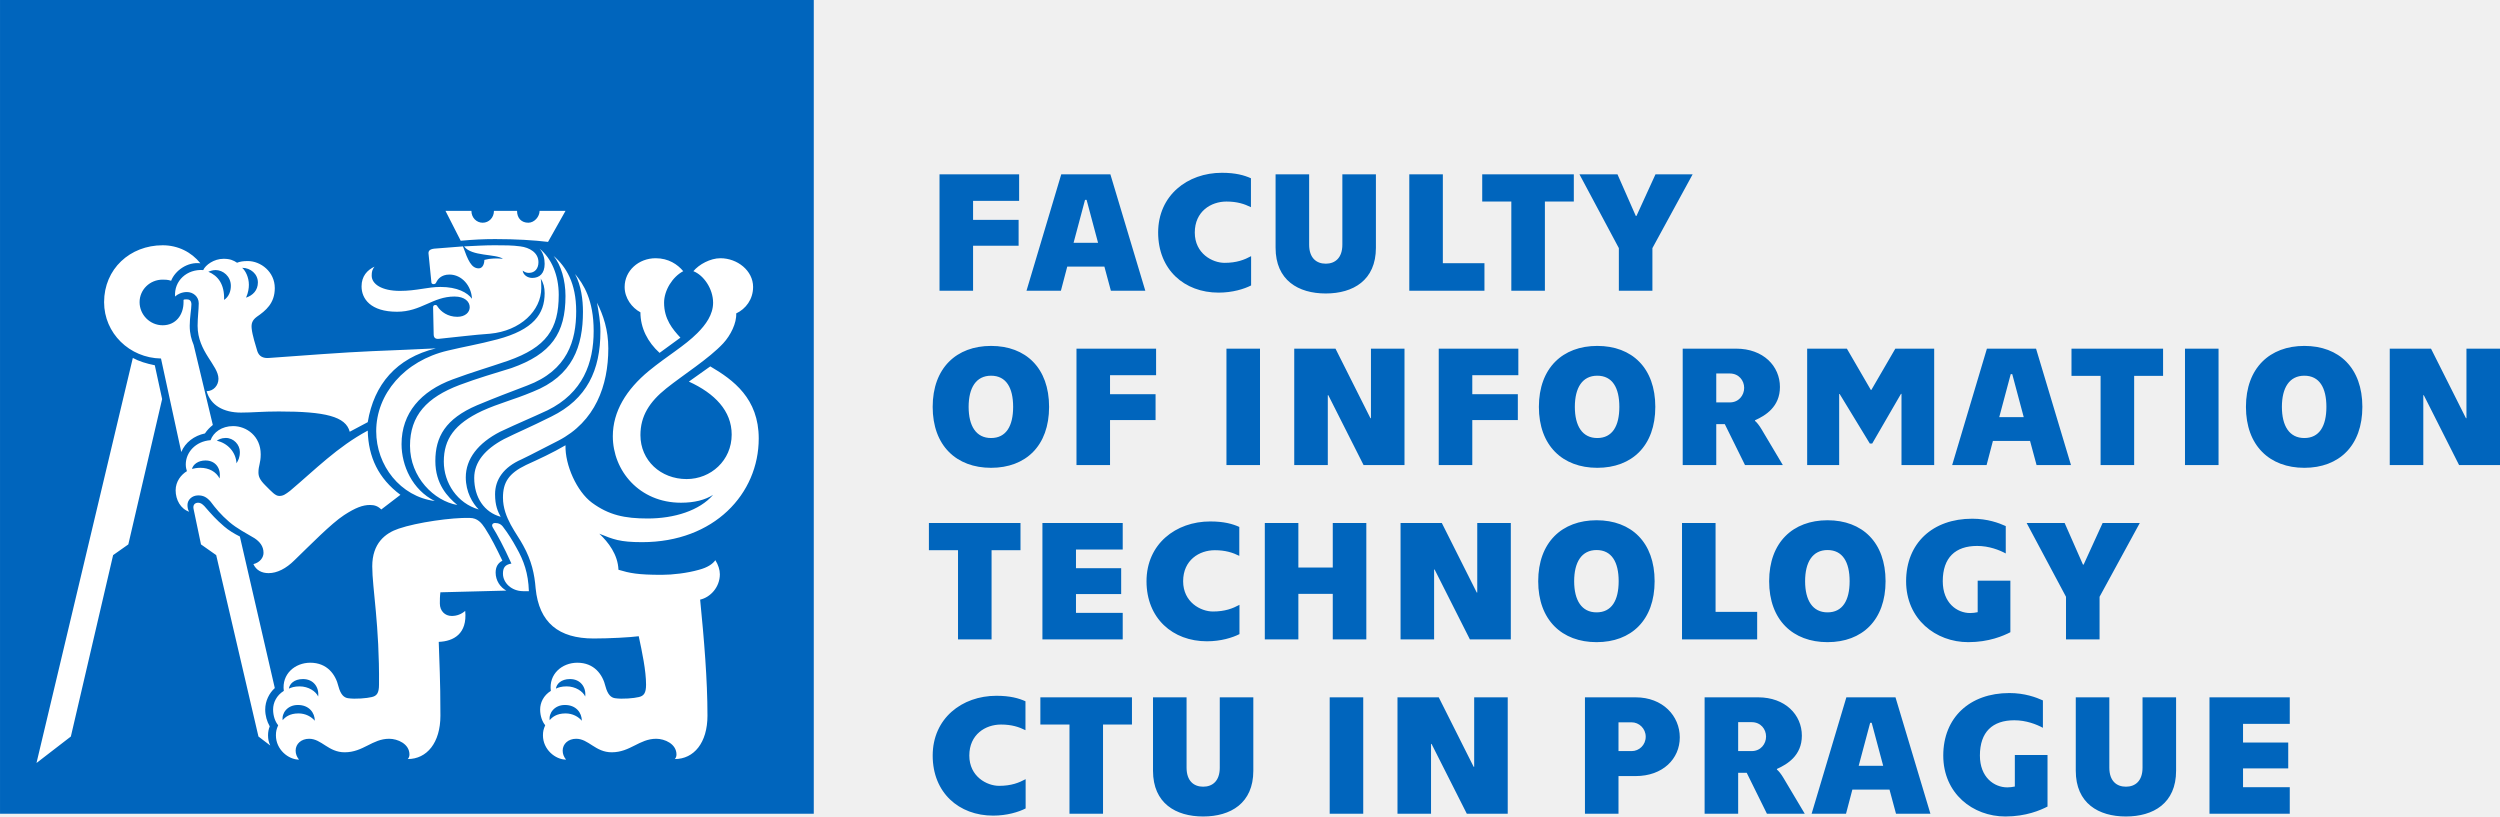
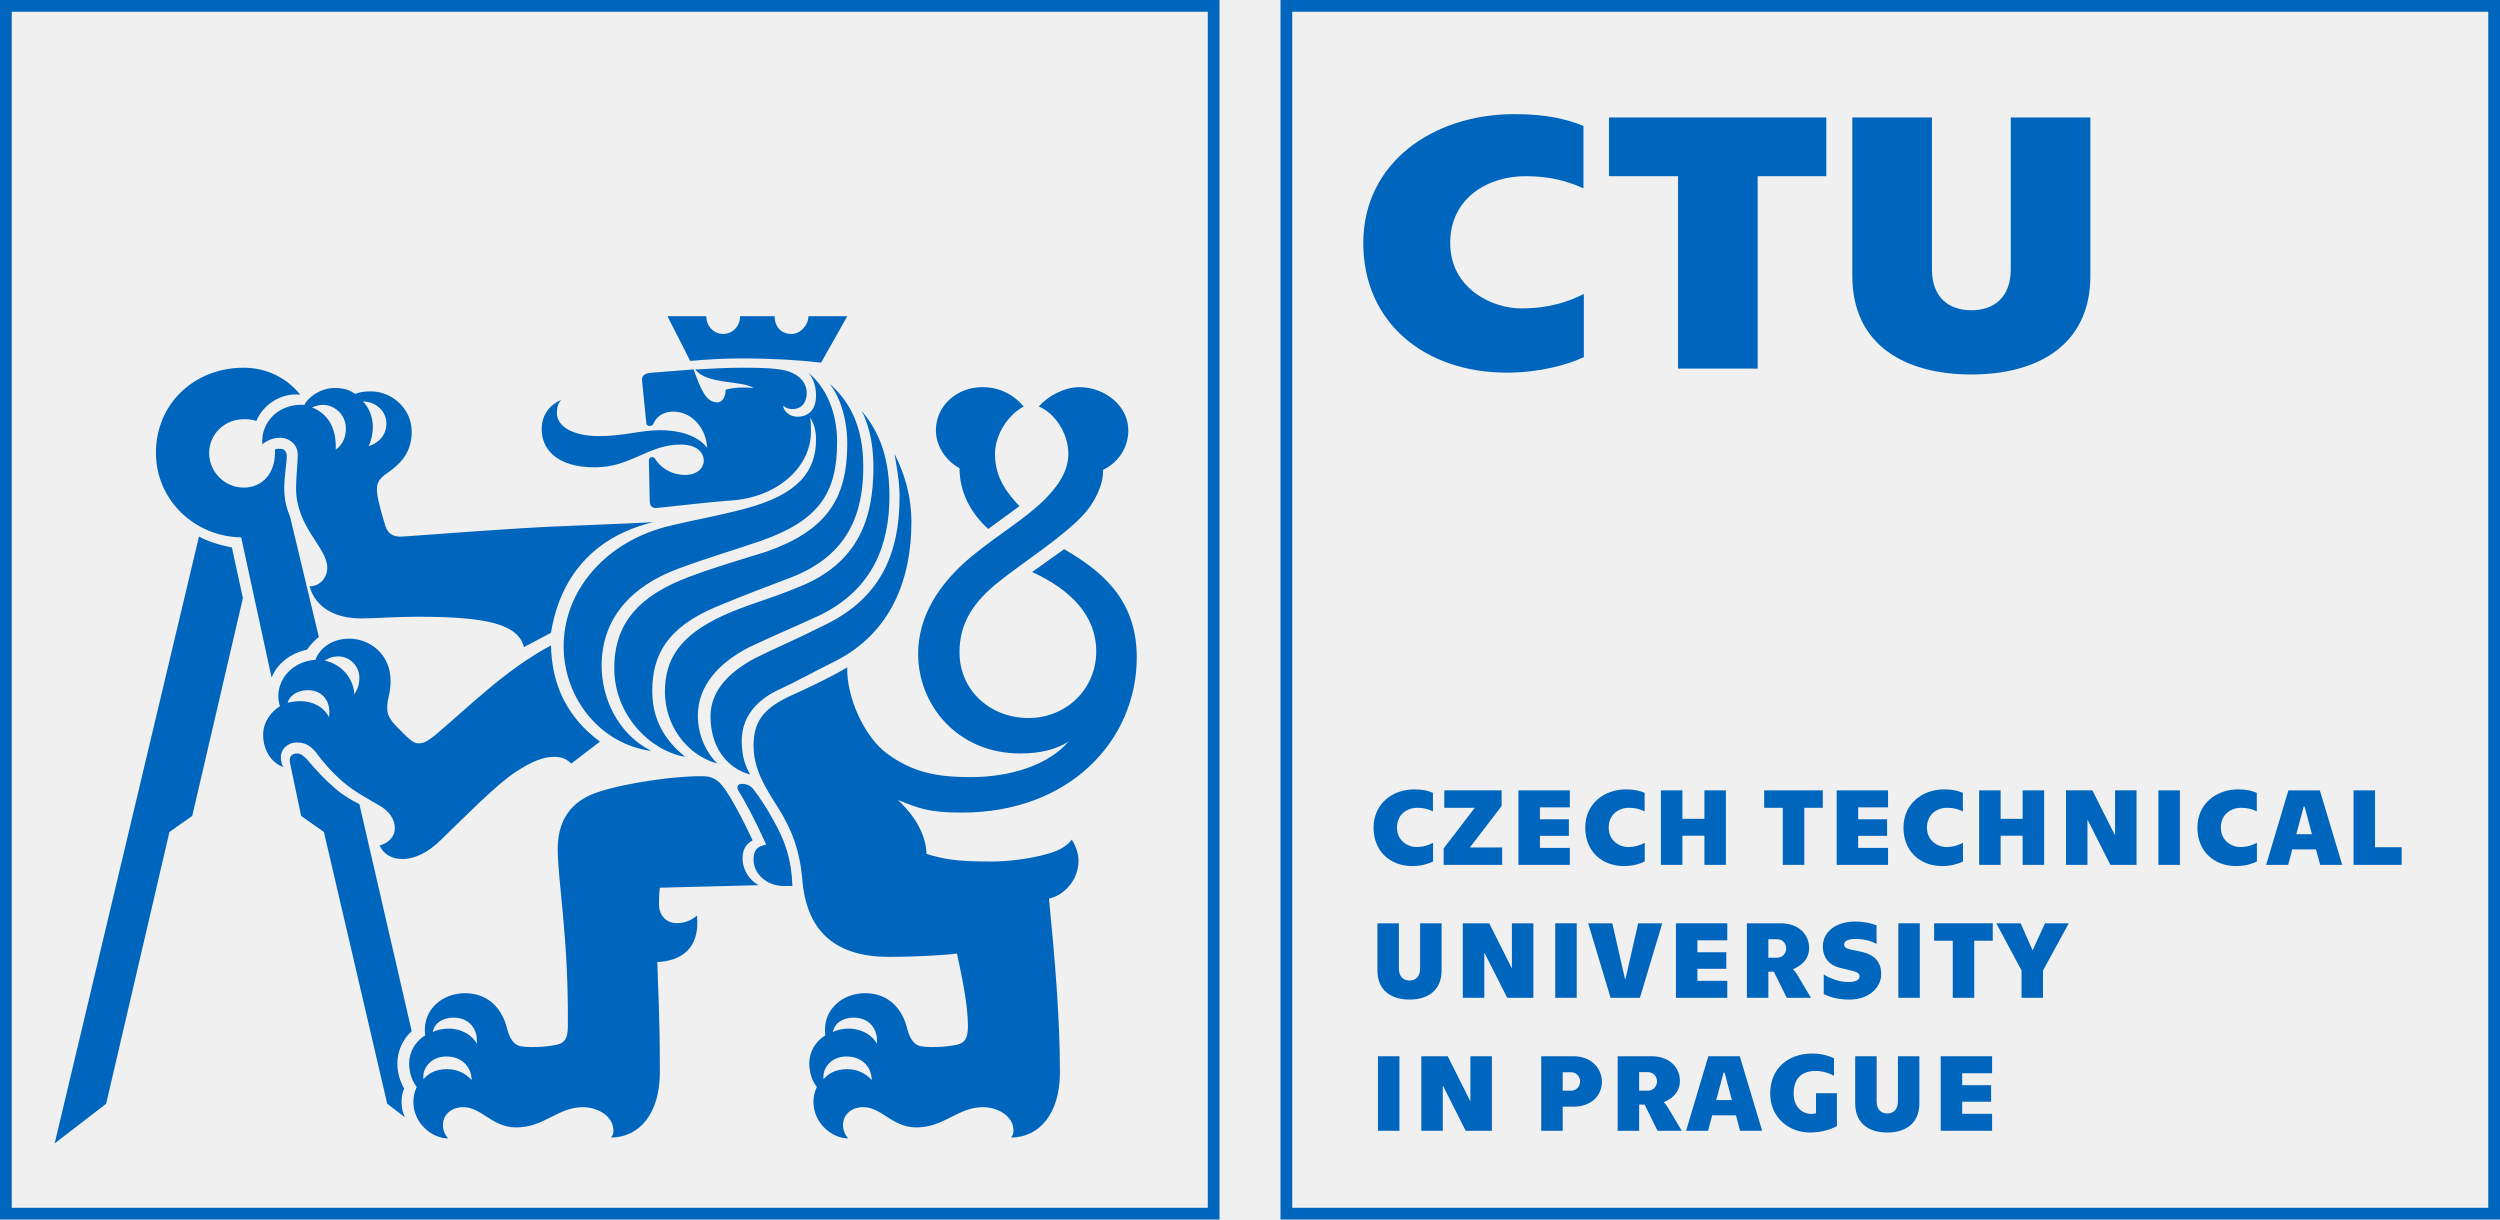
- <svg xmlns="http://www.w3.org/2000/svg" version="1.1" id="Layer_1" x="0px" y="0px" enable-background="new 0 0 635 226.77" xml:space="preserve" viewBox="19.99 17.43 589.44 192.51">
+ <svg xmlns="http://www.w3.org/2000/svg" version="1.1" id="Layer_1" x="0px" y="0px" width="290.547px" height="141.73px" viewBox="0 0 290.547 141.73" enable-background="new 0 0 290.547 141.73" xml:space="preserve">
  <g>
-     <rect x="19.994" y="17.427" fill="#0065BD" width="191.864" height="191.863" />
    <g>
-       <path fill="#FFFFFF" d="M175.5,100.629l4.917-3.588c-1.859-1.991-3.853-4.383-3.853-8.235c0-2.922,1.993-6.111,4.516-7.438    c-1.329-1.595-3.455-3.053-6.508-3.053c-3.985,0-7.308,2.921-7.308,6.772c0,2.656,1.728,4.916,3.722,5.978    C170.986,94.784,172.712,98.103,175.5,100.629 M149.203,74.462l4.117-7.307h-6.11c0,1.328-1.197,2.789-2.66,2.789    c-1.59,0-2.653-1.062-2.653-2.789h-5.446c0,1.594-1.195,2.789-2.656,2.789c-1.46,0-2.657-1.195-2.657-2.789h-6.11l3.587,7.039    c2.792-0.265,5.445-0.396,8.102-0.396C141.628,73.798,145.881,74.062,149.203,74.462 M138.044,139.28    c-0.664-1.195-1.329-2.657-1.329-5.312c0-3.454,1.992-6.377,6.244-8.237c2.79-1.327,4.913-2.522,8.634-4.381    c8.767-4.517,11.821-13.018,11.821-21.785c0-4.383-1.197-7.837-2.656-10.759c0.396,2.391,0.795,4.385,0.795,6.774    c0,9.166-3.187,15.939-11.556,20.057c-5.311,2.655-7.971,3.719-11.159,5.313c-4.512,2.39-7.039,5.446-7.039,9.166    C131.8,134.764,134.189,138.219,138.044,139.28 M132.863,137.555c-1.458-1.463-3.053-4.118-3.053-7.571    c0-4.383,2.92-8.103,8.101-10.76c4.517-2.125,7.172-3.188,11.156-5.047c8.371-4.117,10.894-11.158,10.894-18.727    c0-7.307-2.39-11.026-4.383-13.417c1.461,2.791,1.86,6.11,1.86,8.901c0,8.102-2.39,15.141-11.822,18.86    c-4.782,1.992-7.837,2.655-11.954,4.514c-6.51,3.058-9.033,6.644-9.033,11.955C124.628,131.312,127.816,136.092,132.863,137.555     M127.816,136.492c-2.26-1.859-5.182-4.914-5.182-10.361c0-5.711,2.391-9.961,9.829-13.149c4.785-1.991,7.307-2.921,11.824-4.649    c9.562-3.586,11.554-10.627,11.554-17.535c0-6.639-2.391-10.494-5.313-13.016c1.728,2.125,2.791,5.713,2.791,9.43    c0,8.766-3.322,13.682-12.751,17.003c-3.853,1.194-7.969,2.39-12.221,3.983c-7.703,2.922-11.688,7.172-11.688,14.347    C116.659,129.983,122.37,135.563,127.816,136.492 M122.503,135.563c-5.313-2.658-7.838-8.369-7.838-13.418    c0-7.306,4.517-12.485,12.086-15.276c4.654-1.726,8.371-2.787,13.02-4.381c9.032-3.188,11.955-7.438,11.955-15.541    c0-4.649-1.728-8.633-4.516-10.892c0.928,1.062,1.194,2.39,1.194,3.586c0,2.258-1.194,3.32-2.922,3.32    c-1.063,0-2.127-0.664-2.259-1.726c0.531,0.396,0.932,0.531,1.464,0.531c1.458,0,2.256-1.063,2.256-2.524    c0-2.258-2.125-3.454-4.25-3.719c-1.86-0.266-3.854-0.266-6.11-0.266c-2.256,0-4.383,0.132-7.172,0.266    c1.726,2.391,7.438,1.728,9.164,2.922c-1.463-0.131-2.922-0.131-4.386,0.264c0,0.933-0.396,1.994-1.326,1.994    c-1.727,0-2.524-1.858-3.719-5.18l-6.774,0.532c-1.063,0.132-1.461,0.531-1.33,1.328l0.666,6.642c0,0.264,0.266,0.397,0.533,0.397    c0.264,0,0.528-0.133,0.662-0.533c0.267-0.531,1.065-1.726,3.056-1.726c2.922,0,5.18,2.658,5.311,5.71    c-1.061-1.458-3.451-2.789-7.438-2.789c-3.054,0-5.576,0.93-9.562,0.93c-4.25,0-6.641-1.594-6.641-3.585    c0-0.93,0.131-1.463,0.664-2.127c-1.728,0.798-3.055,2.261-3.055,4.65c0,2.921,2.127,5.979,8.366,5.979    c5.711,0,8.371-3.587,13.549-3.587c2.391,0,3.588,1.194,3.588,2.524c0,1.195-1.065,2.258-2.922,2.258    c-2.26,0-3.851-1.195-4.649-2.391c-0.133-0.267-0.267-0.397-0.533-0.397c-0.396,0-0.531,0.264-0.531,0.53l0.135,6.375    c0,0.797,0.396,1.197,1.328,1.063c3.983-0.399,8.101-0.93,11.955-1.194c7.172-0.664,12.088-5.449,12.088-10.76    c0-0.797,0-1.463-0.133-2.258c0.661,1.063,0.928,2.125,0.928,3.453c0,4.916-2.655,8.635-11.155,10.894    c-4.519,1.194-7.838,1.725-11.692,2.655c-10.228,2.392-16.867,10.228-16.867,18.996C108.69,127.194,114.401,134.5,122.503,135.563     M78.004,87.611c0.533-1.194,0.666-2.258,0.666-3.055c0-1.727-0.798-3.32-1.594-3.983c1.992,0,3.718,1.459,3.718,3.453    C80.793,85.884,79.599,87.081,78.004,87.611 M102.446,119.224l4.25-2.258c1.461-8.897,6.772-15.141,16.071-17.4    c-4.913,0.265-9.166,0.397-15.141,0.664c-6.375,0.265-16.869,1.064-24.174,1.595c-1.463,0.133-2.391-0.4-2.791-1.595    c-0.397-1.328-1.195-3.852-1.328-5.313c-0.135-1.197,0.132-1.994,1.196-2.789c2.124-1.463,4.25-3.188,4.25-6.774    c0-3.852-3.321-6.375-6.376-6.375c-1.062,0-1.859,0.131-2.523,0.396c-0.799-0.529-1.594-0.928-3.188-0.928    c-2.261,0-4.25,1.461-4.783,2.656c-3.85-0.265-6.905,2.524-6.641,6.244c0.531-0.533,1.594-1.062,2.791-1.062    c1.458,0,2.789,1.062,2.789,2.656c0,1.461-0.267,3.322-0.267,5.312c0,6.113,4.916,9.301,4.916,12.487    c0,1.595-1.197,2.922-2.791,2.922c0.93,3.321,3.986,5.047,8.102,5.047c2.657,0,5.049-0.265,8.899-0.265    C96.735,114.442,101.514,115.638,102.446,119.224 M143.355,156.814h1.332c-0.138-4.252-1.197-7.174-2.922-10.226    c-0.932-1.729-2.127-3.587-3.057-4.785c-0.531-0.797-1.196-1.06-1.992-1.06c-0.533,0-0.93,0.396-0.533,1.06    c1.066,1.728,2.525,4.384,4.385,8.501c-1.594,0.267-1.993,1.063-1.993,2.391C138.575,154.821,140.568,156.814,143.355,156.814     M72.826,88.143c0.132-3.719-1.461-5.711-3.719-6.641c0.397-0.133,0.928-0.399,1.725-0.399c1.728,0,3.588,1.463,3.588,3.721    C74.42,86.017,74.021,87.346,72.826,88.143 M157.968,181.652c-0.531-1.195-2.258-2.39-4.383-2.39c-1.197,0-1.992,0.266-2.525,0.53    c0.134-1.062,1.197-2.258,3.321-2.258C156.904,177.535,158.232,179.528,157.968,181.652 M157.17,187.365    c-0.797-0.93-2.124-1.728-3.851-1.728c-2.126,0-3.188,0.93-3.721,1.595c-0.265-1.595,1.064-3.586,3.588-3.586    C155.842,183.646,157.17,185.505,157.17,187.365 M62.732,124.004c0.928-2.258,3.053-3.851,5.578-4.381    c0.528-0.799,1.194-1.461,1.86-1.993l-4.517-18.863c-0.533-1.326-0.932-2.653-0.932-4.516c0-1.99,0.399-3.983,0.399-5.045    c0-0.93-0.531-1.195-1.061-1.195c-0.4,0-0.666,0-0.797,0.132v0.533c0,3.053-1.862,5.445-4.916,5.445    c-3.053,0-5.446-2.523-5.446-5.445c0-2.922,2.393-5.315,5.446-5.315c0.531,0,1.197,0,1.992,0.266    c0.93-2.39,3.852-4.516,6.906-4.117c-2.124-2.658-5.312-4.251-8.898-4.251c-7.705,0-13.813,5.579-13.813,13.417    c0,7.303,5.978,13.149,13.416,13.282L62.732,124.004z M83.32,152.562c1.991,0,4.117-1.063,6.108-3.052    c3.586-3.456,8.635-8.637,11.69-10.63c2.656-1.726,4.383-2.389,6.109-2.389c1.063,0,1.862,0.266,2.657,1.062l4.517-3.455    c-5.18-3.852-7.571-8.898-7.705-15.141c-7.172,3.851-12.352,9.166-18.332,14.211c-1.062,0.799-1.592,1.195-2.522,1.195    c-0.931,0-1.728-0.929-3.322-2.523c-1.328-1.327-1.594-2.124-1.594-3.053c0-1.595,0.533-2.127,0.533-4.252    c0-4.25-3.32-6.642-6.508-6.642c-2.658,0-4.65,1.461-5.313,3.321c-3.588,0.265-5.846,2.923-5.846,5.709    c0,0.666,0.135,1.199,0.269,1.595c-1.328,0.799-2.66,2.392-2.66,4.519c0,2.258,1.196,4.383,3.19,5.046    c-0.268-0.398-0.399-0.93-0.399-1.593c0-1.195,1.063-2.259,2.525-2.259c1.194,0,1.992,0.399,2.922,1.461    c1.194,1.595,2.391,3.056,4.383,4.782c1.86,1.595,3.983,2.656,5.977,3.854c1.195,0.794,2.123,1.857,2.123,3.453    c0,1.062-0.795,2.257-2.389,2.656C80.396,151.899,81.726,152.562,83.32,152.562 M75.748,126.662    c-0.133-2.658-2.125-4.781-4.649-5.312c0.399-0.269,1.061-0.664,2.125-0.664c1.858,0,3.322,1.593,3.322,3.317    C76.545,125.334,76.146,125.998,75.748,126.662 M90.491,196.53c-0.532-0.665-0.797-1.33-0.797-2.126    c0-1.593,1.328-2.79,3.187-2.79c2.922,0,4.517,3.189,8.371,3.189c4.383,0,6.506-3.189,10.492-3.189    c1.994,0,4.785,1.197,4.785,3.72c0,0.399-0.137,0.798-0.4,1.063c4.517,0,7.701-3.852,7.701-10.229    c0-8.899-0.263-12.485-0.396-17.4c3.455-0.133,6.773-1.86,6.24-7.304c-0.929,0.795-1.99,1.194-3.185,1.194    c-1.594,0-2.792-1.194-2.792-2.923c0-0.799,0-1.728,0.132-2.656l15.542-0.4c-1.461-0.795-2.523-2.389-2.523-4.248    c0-1.328,0.531-2.258,1.595-2.791c-1.463-3.052-2.658-5.443-4.117-7.702c-0.799-1.194-1.728-2.392-3.588-2.392    c-4.119-0.134-12.485,1.062-16.737,2.524c-3.187,1.062-6.244,3.453-6.244,8.896c0,5.051,1.728,13.949,1.594,27.896    c0,1.994-0.531,2.658-1.725,2.922c-1.063,0.267-3.853,0.531-5.58,0.267c-0.928-0.135-1.727-0.797-2.258-2.789    c-0.664-2.791-2.656-5.579-6.641-5.579c-3.588,0-6.772,2.657-6.242,6.641c-1.728,1.064-2.525,2.792-2.525,4.383    c0,1.594,0.531,2.923,1.195,3.72c-0.398,0.931-0.529,1.46-0.529,2.392C85.047,194.14,87.969,196.53,90.491,196.53 M71.76,130.248    c-0.795-1.594-2.522-2.522-4.516-2.522c-0.796,0-1.459,0.133-1.99,0.264c0.264-1.063,1.461-1.991,3.188-1.991    C70.701,125.998,72.16,127.726,71.76,130.248 M95.008,181.652c-0.533-1.195-2.258-2.39-4.383-2.39    c-1.196,0-1.994,0.266-2.524,0.53c0.131-1.062,1.197-2.258,3.322-2.258C93.944,177.535,95.272,179.528,95.008,181.652     M83.715,193.21c-0.395-0.798-0.528-1.596-0.528-2.392c0-0.798,0.133-1.461,0.397-2.126c-0.664-1.196-1.063-2.523-1.063-3.985    c0-1.991,0.932-3.85,2.26-5.046l-8.235-35.731c-1.33-0.664-2.658-1.46-3.72-2.392c-1.86-1.594-2.922-2.788-4.649-4.78    c-0.533-0.53-0.932-0.797-1.461-0.797c-0.8,0-1.328,0.531-1.062,1.594l1.726,8.233l3.585,2.525l9.961,42.769L83.715,193.21z     M94.213,187.365c-0.799-0.93-2.127-1.728-3.854-1.728c-2.127,0-3.188,0.93-3.721,1.595c-0.262-1.595,1.065-3.586,3.588-3.586    C92.881,183.646,94.213,185.505,94.213,187.365 M28.593,197.326l8.103-6.244l9.963-42.769l3.586-2.525l7.971-34.268l-1.728-7.969    c-1.994-0.399-3.721-0.93-5.18-1.727L28.593,197.326z M153.451,196.53c-0.531-0.665-0.796-1.33-0.796-2.126    c0-1.593,1.327-2.79,3.188-2.79c2.922,0,4.518,3.189,8.37,3.189c4.381,0,6.508-3.189,10.492-3.189c1.993,0,4.783,1.197,4.783,3.72    c0,0.399-0.134,0.798-0.398,1.063c4.517,0,7.704-3.852,7.704-10.229c0-8.5-0.795-17.93-1.728-27.362    c2.392-0.531,4.65-2.922,4.65-5.978c0-1.062-0.396-2.258-1.062-3.318c-0.666,0.929-1.86,1.725-3.851,2.257    c-2.791,0.795-6.244,1.194-8.77,1.194c-5.71,0-7.569-0.399-10.225-1.194c-0.135-3.587-2.391-6.51-4.516-8.502    c3.319,1.328,4.78,1.992,10.093,1.992c17.002,0,27.496-11.422,27.496-24.44c0-9.431-5.979-13.812-11.424-17.001l-5.047,3.586    c6.11,2.789,10.093,6.905,10.093,12.485c0,6.11-4.911,10.495-10.623,10.495c-6.112,0-10.892-4.385-10.892-10.362    c0-4.515,2.122-7.836,6.108-11.024c3.985-3.187,10.096-7.039,13.417-10.625c1.728-1.863,3.187-4.784,3.054-7.043    c2.257-1.061,3.985-3.318,3.985-6.242c0-3.851-3.717-6.772-7.702-6.772c-2.394,0-5.048,1.458-6.379,3.053    c2.393,0.93,4.651,4.116,4.651,7.438c0,2.791-1.726,5.18-3.72,7.172c-3.055,3.057-7.039,5.315-11.423,8.901    c-5.313,4.383-8.502,9.563-8.502,15.408c0,8.102,6.244,15.674,16.072,15.674c3.188,0,5.713-0.664,7.573-1.861    c-3.189,3.72-9.165,5.58-15.408,5.58c-5.449,0-9.166-0.799-13.148-3.719c-3.588-2.656-6.377-8.899-6.245-13.549    c-2.921,1.728-6.376,3.319-9.298,4.649c-4.119,1.992-5.446,4.117-5.446,7.702c0,4.783,3.321,8.502,4.78,11.291    c1.994,3.586,2.658,6.774,2.922,10.094c0.799,8.105,5.449,11.824,13.683,11.824c3.721,0,8.632-0.266,10.626-0.534    c0.796,3.723,1.727,8.104,1.727,11.425c0,1.994-0.532,2.658-1.727,2.922c-1.062,0.267-3.854,0.531-5.579,0.267    c-0.928-0.135-1.727-0.797-2.26-2.789c-0.663-2.791-2.656-5.579-6.639-5.579c-3.588,0-6.775,2.657-6.244,6.641    c-1.728,1.064-2.524,2.792-2.524,4.383c0,1.594,0.531,2.923,1.195,3.72c-0.399,0.931-0.532,1.46-0.532,2.392    C148.005,194.14,150.928,196.53,153.451,196.53" />
-       <path fill="#0065BD" d="M540.933,209.292h18.93v-6.257h-11.018v-4.439h10.657v-6.095h-10.657v-4.4h11.018v-6.258h-18.93V209.292z     M521.233,209.937c6.46,0,11.827-3.108,11.827-10.777v-17.316h-7.912v16.589c0,3.109-1.693,4.48-3.915,4.48    c-2.22,0-3.913-1.371-3.913-4.48v-16.589h-7.912v17.316C509.408,206.828,514.776,209.937,521.233,209.937 M492.819,209.937    c4.884,0,8.273-1.492,9.928-2.343v-12.147h-7.708v7.427c-0.566,0.12-1.172,0.201-1.776,0.201c-3.069,0-6.46-2.341-6.46-7.509    c0-5.568,2.987-8.313,8.113-8.313c2.827,0,5.248,0.969,6.742,1.776v-6.46c-1.616-0.726-4.278-1.735-7.91-1.735    c-9.326,0-15.583,5.772-15.583,14.732C478.165,204.529,485.146,209.937,492.819,209.937 M458.225,197.987l2.703-10.131h0.364    l2.707,10.131H458.225z M467.023,209.292h8.114l-8.235-27.449h-11.584l-8.193,27.449h8.111l1.496-5.691h8.758L467.023,209.292z     M429.808,194.517v-6.819h3.188c2.141,0,3.392,1.654,3.392,3.389c0,1.738-1.251,3.431-3.392,3.431H429.808z M421.895,209.292    h7.913v-9.648h2.018l4.763,9.648h8.921l-5.043-8.479c-0.524-0.887-1.171-1.693-1.536-1.937l0.042-0.162    c2.421-1.089,5.852-3.149,5.852-7.83c0-4.925-3.915-9.042-10.331-9.042h-12.598V209.292z M401.594,194.517v-6.78h3.107    c1.734,0,3.308,1.452,3.308,3.39c0,1.98-1.573,3.391-3.308,3.391H401.594z M393.682,209.292h7.912v-8.882h4.036    c6.419,0,10.413-4.074,10.413-9.122c0-5.046-3.994-9.445-10.413-9.445h-11.948V209.292z M349.482,209.292h7.912v-16.468h0.119    l8.317,16.468h9.646v-27.449h-7.91v16.388h-0.121l-8.233-16.388h-9.729V209.292z M333.499,209.292h7.91v-27.449h-7.91V209.292z     M303.67,209.937c6.456,0,11.824-3.108,11.824-10.777v-17.316h-7.912v16.589c0,3.109-1.692,4.48-3.912,4.48    c-2.222,0-3.915-1.371-3.915-4.48v-16.589h-7.913v17.316C291.842,206.828,297.21,209.937,303.67,209.937 M272.146,209.292h7.91    V188.26h6.822v-6.417h-21.594v6.417h6.863V209.292z M254.141,209.734c3.269,0,6.014-0.848,7.669-1.693v-6.903    c-1.574,0.848-3.391,1.574-6.257,1.574s-7.022-2.18-7.022-7.146c0-4.964,3.794-7.306,7.469-7.306c2.502,0,4.237,0.566,5.771,1.332    v-6.821c-1.615-0.725-3.631-1.291-6.863-1.291c-8.111,0-15.013,5.33-15.013,14.086    C239.893,204.325,246.07,209.734,254.141,209.734" />
-       <path fill="#0065BD" d="M507.104,168.188h7.913v-10.052l9.487-17.4h-8.763l-4.479,9.812h-0.161l-4.318-9.812h-8.961l9.282,17.4    V168.188z M484.058,168.835c4.885,0,8.276-1.494,9.93-2.342v-12.152h-7.709v7.429c-0.563,0.122-1.171,0.2-1.776,0.2    c-3.068,0-6.456-2.341-6.456-7.505c0-5.572,2.984-8.316,8.111-8.316c2.823,0,5.249,0.97,6.741,1.774v-6.456    c-1.616-0.73-4.279-1.737-7.913-1.737c-9.324,0-15.581,5.771-15.581,14.735C469.404,163.425,476.388,168.835,484.058,168.835     M450.876,161.811c-3.509,0-5.285-2.826-5.285-7.346c0-4.521,1.776-7.347,5.285-7.347c3.554,0,5.211,2.825,5.211,7.347    C456.087,158.984,454.43,161.811,450.876,161.811 M450.876,168.835c8.195,0,13.685-5.208,13.685-14.37    c0-9.164-5.489-14.372-13.685-14.372c-8.152,0-13.764,5.208-13.764,14.372C437.112,163.627,442.724,168.835,450.876,168.835     M416.568,168.188h17.721v-6.499h-9.809v-20.953h-7.912V168.188z M396.427,161.811c-3.511,0-5.288-2.826-5.288-7.346    c0-4.521,1.777-7.347,5.288-7.347c3.554,0,5.206,2.825,5.206,7.347C401.633,158.984,399.98,161.811,396.427,161.811     M396.427,168.835c8.194,0,13.683-5.208,13.683-14.37c0-9.164-5.488-14.372-13.683-14.372c-8.154,0-13.766,5.208-13.766,14.372    C382.661,163.627,388.272,168.835,396.427,168.835 M350.207,168.188h7.912v-16.47h0.123l8.314,16.47h9.647v-27.452h-7.912v16.392    h-0.122l-8.233-16.392h-9.729V168.188z M318.201,140.736v27.452h7.912v-10.74h8.112v10.74h7.911v-27.452h-7.911v10.499h-8.112    v-10.499H318.201z M304.558,168.631c3.268,0,6.013-0.847,7.668-1.694v-6.903c-1.573,0.848-3.391,1.574-6.257,1.574    s-7.024-2.181-7.024-7.143c0-4.967,3.796-7.308,7.471-7.308c2.503,0,4.237,0.564,5.771,1.332v-6.821    c-1.615-0.728-3.634-1.292-6.863-1.292c-8.112,0-15.014,5.328-15.014,14.089C290.309,163.222,296.483,168.631,304.558,168.631     M265.767,168.188h18.933v-6.259h-11.02v-4.439h10.656v-6.095h-10.656v-4.4h11.02v-6.259h-18.933V168.188z M245.866,168.188h7.912    v-21.031h6.82v-6.421h-21.595v6.421h6.863V168.188z" />
-       <path fill="#0065BD" d="M583.435,127.085h7.912v-16.469h0.122l8.315,16.469h9.648v-27.45h-7.912v16.389h-0.122l-8.234-16.389    h-9.729V127.085z M563.294,120.706c-3.512,0-5.287-2.826-5.287-7.346c0-4.523,1.775-7.347,5.287-7.347    c3.553,0,5.206,2.824,5.206,7.347C568.5,117.88,566.847,120.706,563.294,120.706 M563.294,127.729    c8.194,0,13.685-5.206,13.685-14.369c0-9.162-5.49-14.372-13.685-14.372c-8.155,0-13.764,5.21-13.764,14.372    C549.53,122.523,555.139,127.729,563.294,127.729 M535.158,127.085h7.912v-27.45h-7.912V127.085z M515.26,127.085h7.913v-21.03    h6.819v-6.42h-21.595v6.42h6.862V127.085z M491.363,115.781l2.706-10.132h0.362l2.705,10.132H491.363z M500.164,127.085h8.114    l-8.236-27.45h-11.586l-8.194,27.45h8.117l1.491-5.693h8.758L500.164,127.085z M446.074,127.085h7.549v-16.752h0.121l7.103,11.667    h0.566l6.781-11.706h0.121v16.792h7.71v-27.45h-9.163l-5.653,9.73h-0.119l-5.649-9.73h-9.366V127.085z M424.642,112.31v-6.821    h3.188c2.139,0,3.393,1.655,3.393,3.392c0,1.735-1.254,3.429-3.393,3.429H424.642z M416.729,127.085h7.913v-9.647h2.017    l4.764,9.647h8.92l-5.043-8.479c-0.527-0.887-1.171-1.694-1.535-1.937l0.04-0.161c2.42-1.091,5.852-3.148,5.852-7.832    c0-4.926-3.914-9.042-10.331-9.042h-12.596V127.085z M396.588,120.706c-3.513,0-5.288-2.826-5.288-7.346    c0-4.523,1.775-7.347,5.288-7.347c3.552,0,5.205,2.824,5.205,7.347C401.793,117.88,400.14,120.706,396.588,120.706     M396.588,127.729c8.194,0,13.684-5.206,13.684-14.369c0-9.162-5.489-14.372-13.684-14.372c-8.155,0-13.765,5.21-13.765,14.372    C382.823,122.523,388.433,127.729,396.588,127.729 M359.209,99.635v27.45h7.911v-10.617h10.739v-6.094H367.12v-4.481h10.858    v-6.257H359.209z M325.142,127.085h7.912v-16.469h0.122l8.314,16.469h9.648v-27.45h-7.912v16.389h-0.123l-8.235-16.389h-9.727    V127.085z M309.158,127.085h7.91v-27.45h-7.91V127.085z M273.798,99.635v27.45h7.912v-10.617h10.736v-6.094H281.71v-4.481h10.858    v-6.257H273.798z M253.657,120.706c-3.513,0-5.288-2.826-5.288-7.346c0-4.523,1.774-7.347,5.288-7.347    c3.553,0,5.207,2.824,5.207,7.347C258.863,117.88,257.209,120.706,253.657,120.706 M253.657,127.729    c8.195,0,13.683-5.206,13.683-14.369c0-9.162-5.488-14.372-13.683-14.372c-8.154,0-13.764,5.21-13.764,14.372    C239.893,122.523,245.502,127.729,253.657,127.729" />
-       <path fill="#0065BD" d="M401.676,85.982h7.912V75.929l9.483-17.397h-8.758l-4.481,9.81h-0.161l-4.318-9.81h-8.964l9.287,17.397    V85.982z M376.325,85.982h7.913V64.95h6.82v-6.417h-21.596v6.417h6.862V85.982z M352.267,85.982h17.721v-6.5h-9.809v-20.95h-7.912    V85.982z M332.57,86.626c6.457,0,11.827-3.108,11.827-10.778V58.532h-7.912v16.59c0,3.107-1.696,4.479-3.915,4.479    s-3.915-1.372-3.915-4.479v-16.59h-7.913v17.316C320.742,83.519,326.113,86.626,332.57,86.626 M307.301,86.424    c3.27,0,6.016-0.848,7.671-1.694v-6.903c-1.572,0.848-3.39,1.575-6.258,1.575c-2.864,0-7.022-2.18-7.022-7.147    c0-4.962,3.796-7.305,7.466-7.305c2.502,0,4.242,0.566,5.773,1.332V59.46c-1.614-0.724-3.632-1.29-6.863-1.29    c-8.111,0-15.015,5.329-15.015,14.085C293.053,81.015,299.229,86.424,307.301,86.424 M273.113,74.678l2.703-10.131h0.364    l2.707,10.131H273.113z M281.91,85.982h8.117l-8.236-27.45h-11.584l-8.195,27.45h8.112l1.497-5.691h8.758L281.91,85.982z     M241.506,58.532v27.45h7.912V75.365h10.736v-6.095h-10.736V64.79h10.858v-6.257H241.506z" />
+       <path fill="#0065BD" d="M290.547,141.73h-141.73V0h141.73V141.73z M150.181,140.368h139.003V1.364H150.181V140.368z" />
+       <path fill="#0065BD" d="M141.73,141.73H0V0h141.73V141.73z M1.364,140.368h139.004V1.364H1.364V140.368z" />
+     </g>
+     <g>
+       <path fill="#0065BD" d="M23.126,62.355c1.08,0.59,2.354,0.982,3.826,1.276l1.275,5.886l-5.886,25.31l-2.649,1.864l-7.356,31.588    l-5.985,4.61L23.126,62.355z M28.031,62.454c-5.493-0.099-9.908-4.415-9.908-9.81c0-5.788,4.514-9.908,10.203-9.908    c2.649,0,5.003,1.176,6.573,3.139c-2.256-0.294-4.414,1.276-5.101,3.042c-0.589-0.196-1.08-0.196-1.472-0.196    c-2.256,0-4.021,1.766-4.021,3.924s1.766,4.022,4.021,4.022c2.257,0,3.63-1.767,3.63-4.022c0-0.099,0-0.294,0-0.393    c0.099-0.098,0.294-0.098,0.589-0.098c0.392,0,0.784,0.197,0.784,0.883c0,0.785-0.295,2.256-0.295,3.728    c0,1.373,0.295,2.354,0.688,3.335l3.335,13.93c-0.491,0.393-0.981,0.882-1.374,1.473c-1.864,0.392-3.434,1.569-4.12,3.237    L28.031,62.454z M48.534,71.675c-2.845,0-4.611,0.196-6.573,0.196c-3.042,0-5.297-1.276-5.983-3.728    c1.177,0,2.06-0.981,2.06-2.158c0-2.354-3.629-4.709-3.629-9.221c0-1.472,0.195-2.844,0.195-3.924c0-1.178-0.98-1.962-2.059-1.962    c-0.883,0-1.668,0.392-2.06,0.784c-0.197-2.747,2.06-4.806,4.904-4.61c0.393-0.883,1.864-1.962,3.531-1.962    c1.178,0,1.767,0.295,2.354,0.687c0.491-0.196,1.08-0.294,1.864-0.294c2.257,0,4.709,1.864,4.709,4.708    c0,2.649-1.569,3.924-3.139,5.003c-0.785,0.588-0.981,1.177-0.883,2.059c0.098,1.08,0.687,2.945,0.98,3.924    c0.294,0.884,0.982,1.276,2.06,1.177c5.395-0.392,13.146-0.98,17.855-1.177c4.413-0.195,7.553-0.294,11.184-0.49    c-6.868,1.667-10.792,6.279-11.872,12.853l-3.139,1.666C60.208,72.558,56.676,71.675,48.534,71.675z M44.119,98.26    c1.178-0.293,1.766-1.177,1.766-1.961c0-1.177-0.688-1.963-1.569-2.551c-1.472-0.883-3.042-1.667-4.415-2.846    c-1.472-1.274-2.354-2.354-3.237-3.531c-0.686-0.784-1.276-1.08-2.159-1.08c-1.079,0-1.864,0.785-1.864,1.669    c0,0.491,0.099,0.882,0.295,1.177c-1.472-0.49-2.354-2.061-2.354-3.729c0-1.568,0.981-2.747,1.962-3.334    c-0.098-0.295-0.197-0.687-0.197-1.178c0-2.06,1.668-4.022,4.316-4.218c0.491-1.374,1.961-2.452,3.924-2.452    c2.354,0,4.807,1.766,4.807,4.905c0,1.568-0.392,1.961-0.392,3.139c0,0.687,0.195,1.273,1.177,2.256    c1.178,1.178,1.765,1.865,2.453,1.865c0.687,0,1.08-0.297,1.864-0.886c4.414-3.727,8.24-7.65,13.537-10.495    c0.099,4.61,1.865,8.339,5.69,11.182l-3.336,2.552c-0.587-0.589-1.177-0.784-1.962-0.784c-1.274,0-2.549,0.491-4.512,1.766    c-2.257,1.473-5.984,5.298-8.632,7.848c-1.472,1.471-3.042,2.258-4.514,2.258C45.59,99.831,44.611,99.34,44.119,98.26z     M35.781,80.21c-1.275,0-2.157,0.687-2.354,1.472c0.393-0.098,0.883-0.195,1.472-0.195c1.473,0,2.747,0.687,3.335,1.863    C38.527,81.486,37.449,80.21,35.781,80.21z M45.003,128.278L37.645,96.69l-2.649-1.864l-1.275-6.082    c-0.197-0.784,0.196-1.178,0.784-1.178c0.393,0,0.688,0.198,1.08,0.589c1.275,1.473,2.06,2.354,3.434,3.532    c0.785,0.688,1.766,1.275,2.747,1.765l6.082,26.39c-0.981,0.882-1.667,2.256-1.667,3.727c0,1.081,0.294,2.061,0.785,2.944    c-0.197,0.49-0.295,0.981-0.295,1.57c0,0.587,0.098,1.177,0.393,1.765L45.003,128.278z M40.195,49.799    c0-1.667-1.374-2.747-2.648-2.747c-0.589,0-0.981,0.196-1.275,0.294c1.668,0.687,2.846,2.158,2.747,4.905    C39.901,51.663,40.195,50.682,40.195,49.799z M41.765,78.739c0-1.276-1.079-2.452-2.453-2.452c-0.785,0-1.274,0.293-1.569,0.489    c1.864,0.393,3.335,1.963,3.434,3.924C41.471,80.21,41.765,79.719,41.765,78.739z M44.904,49.21c0-1.472-1.276-2.551-2.747-2.551    c0.588,0.491,1.177,1.668,1.177,2.944c0,0.587-0.099,1.372-0.491,2.255C44.021,51.467,44.904,50.583,44.904,49.21z     M48.043,128.083c0-0.687,0.098-1.08,0.393-1.768c-0.492-0.587-0.884-1.568-0.884-2.747c0-1.176,0.589-2.452,1.864-3.236    c-0.392-2.942,1.962-4.905,4.611-4.905c2.942,0,4.414,2.061,4.904,4.121c0.393,1.471,0.981,1.963,1.668,2.059    c1.276,0.198,3.335,0,4.121-0.193c0.882-0.198,1.274-0.689,1.274-2.16c0.099-10.3-1.177-16.873-1.177-20.6    c0-4.022,2.256-5.788,4.611-6.572c3.141-1.08,9.32-1.963,12.36-1.865c1.373,0,2.062,0.883,2.649,1.768    c1.08,1.666,1.962,3.432,3.04,5.688c-0.784,0.394-1.176,1.08-1.176,2.06c0,1.374,0.785,2.552,1.865,3.142l-11.479,0.293    c-0.098,0.687-0.098,1.373-0.098,1.961c0,1.275,0.882,2.159,2.061,2.159c0.884,0,1.668-0.295,2.353-0.884    c0.395,4.022-2.06,5.299-4.609,5.396c0.098,3.629,0.294,6.276,0.294,12.852c0,4.708-2.354,7.553-5.69,7.553    c0.196-0.196,0.295-0.49,0.295-0.785c0-1.862-2.061-2.747-3.532-2.747c-2.943,0-4.513,2.355-7.75,2.355    c-2.844,0-4.021-2.355-6.18-2.355c-1.373,0-2.354,0.885-2.354,2.061c0,0.588,0.197,1.079,0.589,1.571    C50.202,132.302,48.043,130.534,48.043,128.083z M51.869,122.784c-1.863,0-2.844,1.472-2.648,2.649    c0.393-0.489,1.178-1.178,2.747-1.178c1.276,0,2.256,0.589,2.845,1.275C54.812,124.158,53.831,122.784,51.869,122.784z     M52.752,118.271c-1.57,0-2.354,0.884-2.454,1.668c0.393-0.196,0.982-0.392,1.865-0.392c1.569,0,2.844,0.882,3.237,1.766    C55.598,119.743,54.615,118.271,52.752,118.271z M65.505,75.108c0-6.475,4.905-12.262,12.459-14.028    c2.845-0.687,5.296-1.08,8.632-1.962c6.279-1.668,8.242-4.415,8.242-8.044c0-0.981-0.198-1.766-0.688-2.55    c0.098,0.588,0.098,1.08,0.098,1.667c0,3.924-3.629,7.456-8.928,7.946c-2.845,0.196-5.885,0.588-8.828,0.884    c-0.688,0.098-0.98-0.197-0.98-0.785l-0.1-4.708c0-0.197,0.1-0.393,0.393-0.393c0.199,0,0.295,0.098,0.393,0.294    c0.591,0.884,1.767,1.766,3.434,1.766c1.373,0,2.158-0.785,2.158-1.667c0-0.982-0.883-1.865-2.647-1.865    c-3.827,0-5.787,2.649-10.008,2.649c-4.609,0-6.18-2.257-6.18-4.415c0-1.766,0.981-2.845,2.256-3.433    c-0.392,0.49-0.489,0.883-0.489,1.57c0,1.471,1.765,2.648,4.904,2.648c2.944,0,4.807-0.686,7.063-0.686    c2.942,0,4.71,0.98,5.494,2.059c-0.098-2.256-1.766-4.218-3.924-4.218c-1.471,0-2.062,0.884-2.255,1.276    c-0.1,0.294-0.297,0.393-0.492,0.393c-0.197,0-0.394-0.098-0.394-0.294l-0.49-4.905c-0.098-0.588,0.197-0.883,0.981-0.98    l5.003-0.393c0.884,2.452,1.473,3.826,2.747,3.826c0.686,0,0.981-0.785,0.981-1.471c1.079-0.295,2.157-0.295,3.236-0.197    c-1.274-0.882-5.492-0.393-6.769-2.157c2.061-0.099,3.63-0.197,5.296-0.197c1.67,0,3.141,0,4.515,0.197    c1.569,0.195,3.139,1.079,3.139,2.747c0,1.079-0.589,1.863-1.667,1.863c-0.394,0-0.688-0.098-1.08-0.392    c0.098,0.784,0.882,1.276,1.667,1.276c1.275,0,2.16-0.785,2.16-2.453c0-0.883-0.198-1.863-0.885-2.648    c2.061,1.667,3.336,4.609,3.336,8.043c0,5.984-2.157,9.124-8.828,11.478c-3.434,1.177-6.181,1.962-9.614,3.237    c-5.59,2.06-8.927,5.886-8.927,11.282c0,3.728,1.864,7.945,5.788,9.908C69.723,86.489,65.505,81.093,65.505,75.108z     M71.391,77.658c0-5.296,2.943-8.436,8.633-10.594c3.138-1.177,6.181-2.06,9.025-2.942c6.964-2.453,9.418-6.083,9.418-12.557    c0-2.747-0.785-5.396-2.061-6.965c2.158,1.864,3.923,4.708,3.923,9.613c0,5.101-1.472,10.301-8.535,12.949    c-3.334,1.276-5.199,1.962-8.73,3.433c-5.492,2.356-7.26,5.495-7.26,9.712c0,4.023,2.159,6.279,3.826,7.652    C75.609,87.273,71.391,83.152,71.391,77.658z M77.277,80.405c0-3.923,1.864-6.572,6.67-8.828c3.043-1.375,5.298-1.864,8.83-3.335    c6.963-2.747,8.73-7.946,8.73-13.93c0-2.061-0.295-4.513-1.373-6.573c1.471,1.766,3.236,4.513,3.236,9.908    c0,5.592-1.863,10.791-8.044,13.832c-2.942,1.374-4.905,2.159-8.239,3.728c-3.828,1.963-5.984,4.71-5.984,7.946    c0,2.552,1.177,4.515,2.256,5.592C79.631,87.667,77.277,84.136,77.277,80.405z M86.205,41.657c-1.962,0-3.925,0.099-5.985,0.294    l-2.647-5.199h4.513c0,1.177,0.882,2.06,1.96,2.06c1.08,0,1.962-0.883,1.962-2.06h4.023c0,1.274,0.784,2.06,1.962,2.06    c1.079,0,1.961-1.079,1.961-2.06h4.515l-3.043,5.396C92.973,41.854,89.835,41.657,86.205,41.657z M82.575,83.25    c0-2.747,1.863-5.001,5.199-6.768c2.354-1.178,4.316-1.963,8.239-3.925c6.181-3.041,8.534-8.043,8.534-14.812    c0-1.766-0.293-3.238-0.588-5.003c1.079,2.158,1.962,4.708,1.962,7.945c0,6.475-2.256,12.755-8.73,16.089    c-2.747,1.373-4.316,2.258-6.377,3.237c-3.138,1.374-4.609,3.53-4.609,6.081c0,1.963,0.489,3.042,0.98,3.926    C84.341,89.236,82.575,86.685,82.575,83.25z M87.577,99.928c0-0.981,0.295-1.57,1.473-1.766c-1.373-3.04-2.454-5.003-3.238-6.278    c-0.293-0.492,0-0.785,0.394-0.785c0.587,0,1.078,0.195,1.472,0.785c0.685,0.884,1.568,2.255,2.256,3.531    c1.275,2.256,2.06,4.416,2.158,7.555h-0.982C89.05,102.97,87.577,101.498,87.577,99.928z M94.542,128.083    c0-0.687,0.098-1.08,0.394-1.768c-0.491-0.587-0.883-1.568-0.883-2.747c0-1.176,0.587-2.452,1.863-3.236    c-0.392-2.942,1.963-4.905,4.61-4.905c2.944,0,4.415,2.061,4.906,4.121c0.392,1.471,0.979,1.963,1.667,2.059    c1.274,0.198,3.334,0,4.119-0.193c0.884-0.198,1.275-0.689,1.275-2.16c0-2.452-0.687-5.688-1.275-8.436    c-1.47,0.196-5.101,0.392-7.848,0.392c-6.082,0-9.516-2.745-10.103-8.73c-0.197-2.453-0.688-4.808-2.16-7.455    c-1.078-2.061-3.531-4.808-3.531-8.339c0-2.649,0.981-4.219,4.021-5.689c2.159-0.981,4.71-2.158,6.869-3.435    c-0.099,3.435,1.96,8.046,4.609,10.006c2.943,2.159,5.69,2.748,9.712,2.748c4.61,0,9.025-1.375,11.378-4.122    c-1.373,0.884-3.236,1.374-5.592,1.374c-7.257,0-11.868-5.592-11.868-11.574c0-4.317,2.354-8.144,6.278-11.38    c3.236-2.649,6.182-4.316,8.437-6.573c1.47-1.472,2.745-3.237,2.745-5.297c0-2.453-1.666-4.808-3.432-5.494    c0.98-1.177,2.94-2.256,4.708-2.256c2.942,0,5.689,2.158,5.689,5.003c0,2.158-1.275,3.825-2.942,4.61    c0.098,1.668-0.982,3.825-2.256,5.199c-2.452,2.648-6.966,5.494-9.909,7.848c-2.942,2.354-4.511,4.807-4.511,8.143    c0,4.414,3.529,7.651,8.043,7.651c4.218,0,7.849-3.237,7.849-7.749c0-4.121-2.943-7.163-7.455-9.222l3.725-2.649    c4.023,2.354,8.439,5.591,8.439,12.558c0,9.612-7.75,18.051-20.308,18.051c-3.924,0-5.003-0.492-7.455-1.473    c1.569,1.473,3.236,3.63,3.334,6.277c1.963,0.591,3.337,0.885,7.555,0.885c1.865,0,4.414-0.294,6.475-0.885    c1.472-0.392,2.354-0.98,2.846-1.667c0.49,0.784,0.784,1.667,0.784,2.452c0,2.257-1.67,4.022-3.434,4.415    c0.687,6.964,1.275,13.929,1.275,20.209c0,4.708-2.354,7.553-5.69,7.553c0.196-0.196,0.294-0.49,0.294-0.785    c0-1.862-2.059-2.747-3.531-2.747c-2.941,0-4.511,2.355-7.749,2.355c-2.845,0-4.023-2.355-6.181-2.355    c-1.374,0-2.354,0.885-2.354,2.061c0,0.588,0.195,1.079,0.589,1.571C96.7,132.302,94.542,130.534,94.542,128.083z M98.369,122.784    c-1.864,0-2.845,1.472-2.648,2.649c0.391-0.489,1.175-1.178,2.747-1.178c1.272,0,2.256,0.589,2.843,1.275    C101.311,124.158,100.33,122.784,98.369,122.784z M99.252,118.271c-1.569,0-2.356,0.884-2.452,1.668    c0.392-0.196,0.979-0.392,1.863-0.392c1.569,0,2.845,0.882,3.238,1.766C102.095,119.743,101.116,118.271,99.252,118.271z     M111.515,54.409c-1.473-0.784-2.747-2.452-2.747-4.414c0-2.845,2.451-5.003,5.394-5.003c2.259,0,3.827,1.08,4.808,2.256    c-1.862,0.98-3.334,3.334-3.334,5.494c0,2.845,1.472,4.61,2.843,6.082l-3.628,2.649C112.789,59.608,111.515,57.156,111.515,54.409    z" />
+     </g>
+     <g>
+       <path fill="#0065BD" d="M159.633,96.186c0-2.763,2.179-4.445,4.738-4.445c1.019,0,1.656,0.178,2.163,0.407V94.3    c-0.481-0.241-1.03-0.419-1.819-0.419c-1.158,0-2.356,0.738-2.356,2.305c0,1.565,1.312,2.254,2.218,2.254    c0.903,0,1.477-0.229,1.972-0.497v2.177c-0.521,0.268-1.387,0.535-2.418,0.535C161.582,100.654,159.633,98.948,159.633,96.186z" />
+       <path fill="#0065BD" d="M167.78,98.604l3.616-4.724h-3.54v-2.025h6.659v1.82l-3.681,4.813h3.745v2.024h-6.8V98.604z" />
+       <path fill="#0065BD" d="M176.473,91.855h5.971v1.974h-3.477v1.389h3.363v1.923h-3.363v1.4h3.477v1.973h-5.971V91.855z" />
+     </g>
+     <g>
+       <path fill="#0065BD" d="M184.234,96.186c0-2.763,2.177-4.445,4.736-4.445c1.02,0,1.658,0.178,2.166,0.407V94.3    c-0.484-0.241-1.031-0.419-1.821-0.419c-1.158,0-2.355,0.738-2.355,2.305c0,1.565,1.311,2.254,2.215,2.254    c0.905,0,1.478-0.229,1.975-0.497v2.177c-0.521,0.268-1.389,0.535-2.42,0.535C186.183,100.654,184.234,98.948,184.234,96.186z" />
+     </g>
+     <g>
+       <path fill="#0065BD" d="M195.526,91.855v3.311h2.559v-3.311h2.497v8.658h-2.497v-3.387h-2.559v3.387h-2.497v-8.658H195.526z" />
+       <path fill="#0065BD" d="M207.195,93.881h-2.165v-2.025h6.813v2.025h-2.151v6.633h-2.497V93.881z" />
+       <path fill="#0065BD" d="M213.457,91.855h5.971v1.974h-3.475v1.389h3.361v1.923h-3.361v1.4h3.475v1.973h-5.971V91.855z" />
+     </g>
+     <g>
+       <path fill="#0065BD" d="M221.22,96.186c0-2.763,2.178-4.445,4.737-4.445c1.018,0,1.655,0.178,2.165,0.407V94.3    c-0.484-0.241-1.032-0.419-1.821-0.419c-1.157,0-2.354,0.738-2.354,2.305c0,1.565,1.311,2.254,2.215,2.254    c0.903,0,1.477-0.229,1.974-0.497v2.177c-0.522,0.268-1.39,0.535-2.421,0.535C223.167,100.654,221.22,98.948,221.22,96.186z" />
+     </g>
+     <g>
+       <path fill="#0065BD" d="M232.51,91.855v3.311h2.559v-3.311h2.498v8.658h-2.498v-3.387h-2.559v3.387h-2.494v-8.658H232.51z" />
+       <path fill="#0065BD" d="M240.107,91.855h3.07l2.596,5.17h0.038v-5.17h2.496v8.658h-3.043l-2.623-5.194h-0.04v5.194h-2.494V91.855z    " />
+       <path fill="#0065BD" d="M250.849,91.855h2.495v8.658h-2.495V91.855z" />
+     </g>
+     <g>
+       <path fill="#0065BD" d="M255.379,96.186c0-2.763,2.178-4.445,4.736-4.445c1.02,0,1.656,0.178,2.167,0.407V94.3    c-0.485-0.241-1.033-0.419-1.822-0.419c-1.158,0-2.355,0.738-2.355,2.305c0,1.565,1.311,2.254,2.215,2.254    c0.905,0,1.478-0.229,1.975-0.497v2.177c-0.522,0.268-1.387,0.535-2.418,0.535C257.328,100.654,255.379,98.948,255.379,96.186z" />
+     </g>
+     <g>
+       <path fill="#0065BD" d="M269.165,98.719h-2.762l-0.473,1.795h-2.56l2.585-8.658h3.655l2.598,8.658h-2.559L269.165,98.719z     M268.693,96.949l-0.852-3.197h-0.114l-0.854,3.197H268.693z" />
+       <path fill="#0065BD" d="M273.529,91.855h2.496v6.61h3.094v2.048h-5.59V91.855z" />
+     </g>
+     <g>
+       <path fill="#0065BD" d="M160.08,112.77v-5.464h2.496v5.236c0,0.978,0.534,1.412,1.234,1.412s1.234-0.435,1.234-1.412v-5.236h2.497    v5.464c0,2.419-1.694,3.399-3.731,3.399S160.08,115.188,160.08,112.77z" />
+       <path fill="#0065BD" d="M170.007,107.306h3.07l2.597,5.171h0.037v-5.171h2.497v8.659h-3.043l-2.624-5.194h-0.039v5.194h-2.495    V107.306z" />
+       <path fill="#0065BD" d="M180.749,107.306h2.495v8.659h-2.495V107.306z" />
+       <path fill="#0065BD" d="M184.578,107.306h2.803l1.477,6.481h0.052l1.477-6.481h2.8l-2.597,8.659h-3.412L184.578,107.306z" />
+       <path fill="#0065BD" d="M194.774,107.306h5.969v1.975h-3.474v1.389h3.361v1.921h-3.361v1.4h3.474v1.975h-5.969V107.306z" />
+       <path fill="#0065BD" d="M203.02,107.306h3.974c2.025,0,3.26,1.299,3.26,2.853c0,1.478-1.081,2.127-1.847,2.472l-0.012,0.05    c0.113,0.077,0.316,0.331,0.482,0.61l1.592,2.675h-2.813l-1.504-3.042h-0.635v3.042h-2.497V107.306z M206.522,111.305    c0.675,0,1.067-0.534,1.067-1.082s-0.393-1.07-1.067-1.07h-1.006v2.152H206.522z" />
+       <path fill="#0065BD" d="M211.953,115.508v-2.268c0.562,0.395,1.72,0.892,2.867,0.892c0.839,0,1.297-0.243,1.297-0.675    c0-0.345-0.316-0.497-0.789-0.61c-0.561-0.142-0.903-0.217-1.554-0.384c-1.171-0.292-1.923-1.133-1.923-2.469    c0-1.76,1.593-2.893,3.746-2.893c1.017,0,1.935,0.204,2.494,0.446v2.152c-0.433-0.242-1.312-0.573-2.368-0.573    c-0.968,0-1.4,0.243-1.4,0.624c0,0.331,0.255,0.497,0.842,0.624c0.433,0.088,0.75,0.142,1.322,0.28    c1.414,0.345,2.141,1.172,2.141,2.585c0,1.439-1.311,2.929-3.681,2.929C213.648,116.169,212.653,115.901,211.953,115.508z" />
+       <path fill="#0065BD" d="M220.621,107.306h2.497v8.659h-2.497V107.306z" />
+     </g>
+     <g>
+       <path fill="#0065BD" d="M226.947,109.33h-2.164v-2.024h6.812v2.024h-2.151v6.635h-2.497V109.33z" />
+     </g>
+     <g>
+       <path fill="#0065BD" d="M234.942,112.793l-2.932-5.487h2.83l1.361,3.096h0.051l1.415-3.096h2.763l-2.994,5.487v3.172h-2.494    V112.793z" />
+     </g>
+     <g>
+       <path fill="#0065BD" d="M160.144,122.757h2.497v8.66h-2.497V122.757z" />
+       <path fill="#0065BD" d="M165.183,122.757h3.07l2.598,5.17h0.038v-5.17h2.496v8.66h-3.045l-2.621-5.197h-0.04v5.197h-2.496V122.757    z" />
+     </g>
+     <g>
+       <path fill="#0065BD" d="M179.119,122.757h3.771c2.023,0,3.285,1.39,3.285,2.979c0,1.593-1.262,2.879-3.285,2.879h-1.275v2.802    h-2.495V122.757z M182.597,126.756c0.547,0,1.042-0.446,1.042-1.069c0-0.61-0.495-1.071-1.042-1.071h-0.982v2.141H182.597z" />
+       <path fill="#0065BD" d="M188.003,122.757h3.973c2.026,0,3.26,1.3,3.26,2.853c0,1.478-1.081,2.127-1.846,2.472l-0.014,0.049    c0.115,0.076,0.318,0.332,0.484,0.612l1.591,2.675h-2.813l-1.503-3.045h-0.636v3.045h-2.496V122.757z M191.505,126.756    c0.675,0,1.07-0.536,1.07-1.083s-0.396-1.069-1.07-1.069h-1.006v2.152H191.505z" />
+       <path fill="#0065BD" d="M201.75,129.621h-2.763l-0.473,1.796h-2.559l2.585-8.66h3.654l2.6,8.66h-2.56L201.75,129.621z     M201.278,127.85l-0.851-3.194h-0.116l-0.854,3.194H201.278z" />
+       <path fill="#0065BD" d="M205.731,127.087c0-2.827,1.975-4.647,4.915-4.647c1.146,0,1.988,0.317,2.497,0.546v2.037    c-0.473-0.252-1.236-0.56-2.127-0.56c-1.619,0-2.56,0.867-2.56,2.624c0,1.63,1.07,2.368,2.037,2.368    c0.191,0,0.382-0.026,0.56-0.063v-2.344h2.432v3.833c-0.522,0.268-1.591,0.739-3.133,0.739    C207.935,131.62,205.731,129.912,205.731,127.087z" />
+     </g>
+     <g>
+       <path fill="#0065BD" d="M215.608,128.22v-5.463h2.495v5.234c0,0.979,0.536,1.412,1.234,1.412c0.702,0,1.237-0.433,1.237-1.412    v-5.234h2.494v5.463c0,2.42-1.692,3.4-3.731,3.4C217.301,131.62,215.608,130.64,215.608,128.22z" />
+     </g>
+     <g>
+       <path fill="#0065BD" d="M225.547,122.757h5.973v1.975h-3.477v1.387h3.361v1.923h-3.361v1.402h3.477v1.974h-5.973V122.757z" />
+     </g>
+     <g>
+       <path fill="#0065BD" d="M195.02,20.477v22.36h9.253v-22.36h7.979v-6.825h-25.259v6.825H195.02z M224.529,13.652h-9.255v18.412    c0,8.154,6.28,11.458,13.833,11.458c7.555,0,13.833-3.304,13.833-11.458V13.652h-9.253v17.639c0,3.305-1.984,4.765-4.58,4.765    c-2.597,0-4.578-1.459-4.578-4.765V13.652z M158.439,28.244c0,9.313,7.223,15.064,16.665,15.064c3.823,0,7.034-0.901,8.969-1.802    v-7.34c-1.841,0.902-3.966,1.675-7.317,1.675s-8.214-2.319-8.214-7.598c0-5.278,4.438-7.768,8.734-7.768    c2.927,0,4.956,0.601,6.751,1.416v-7.253c-1.889-0.773-4.249-1.374-8.027-1.374C166.514,13.266,158.439,18.931,158.439,28.244" />
    </g>
  </g>
</svg>
